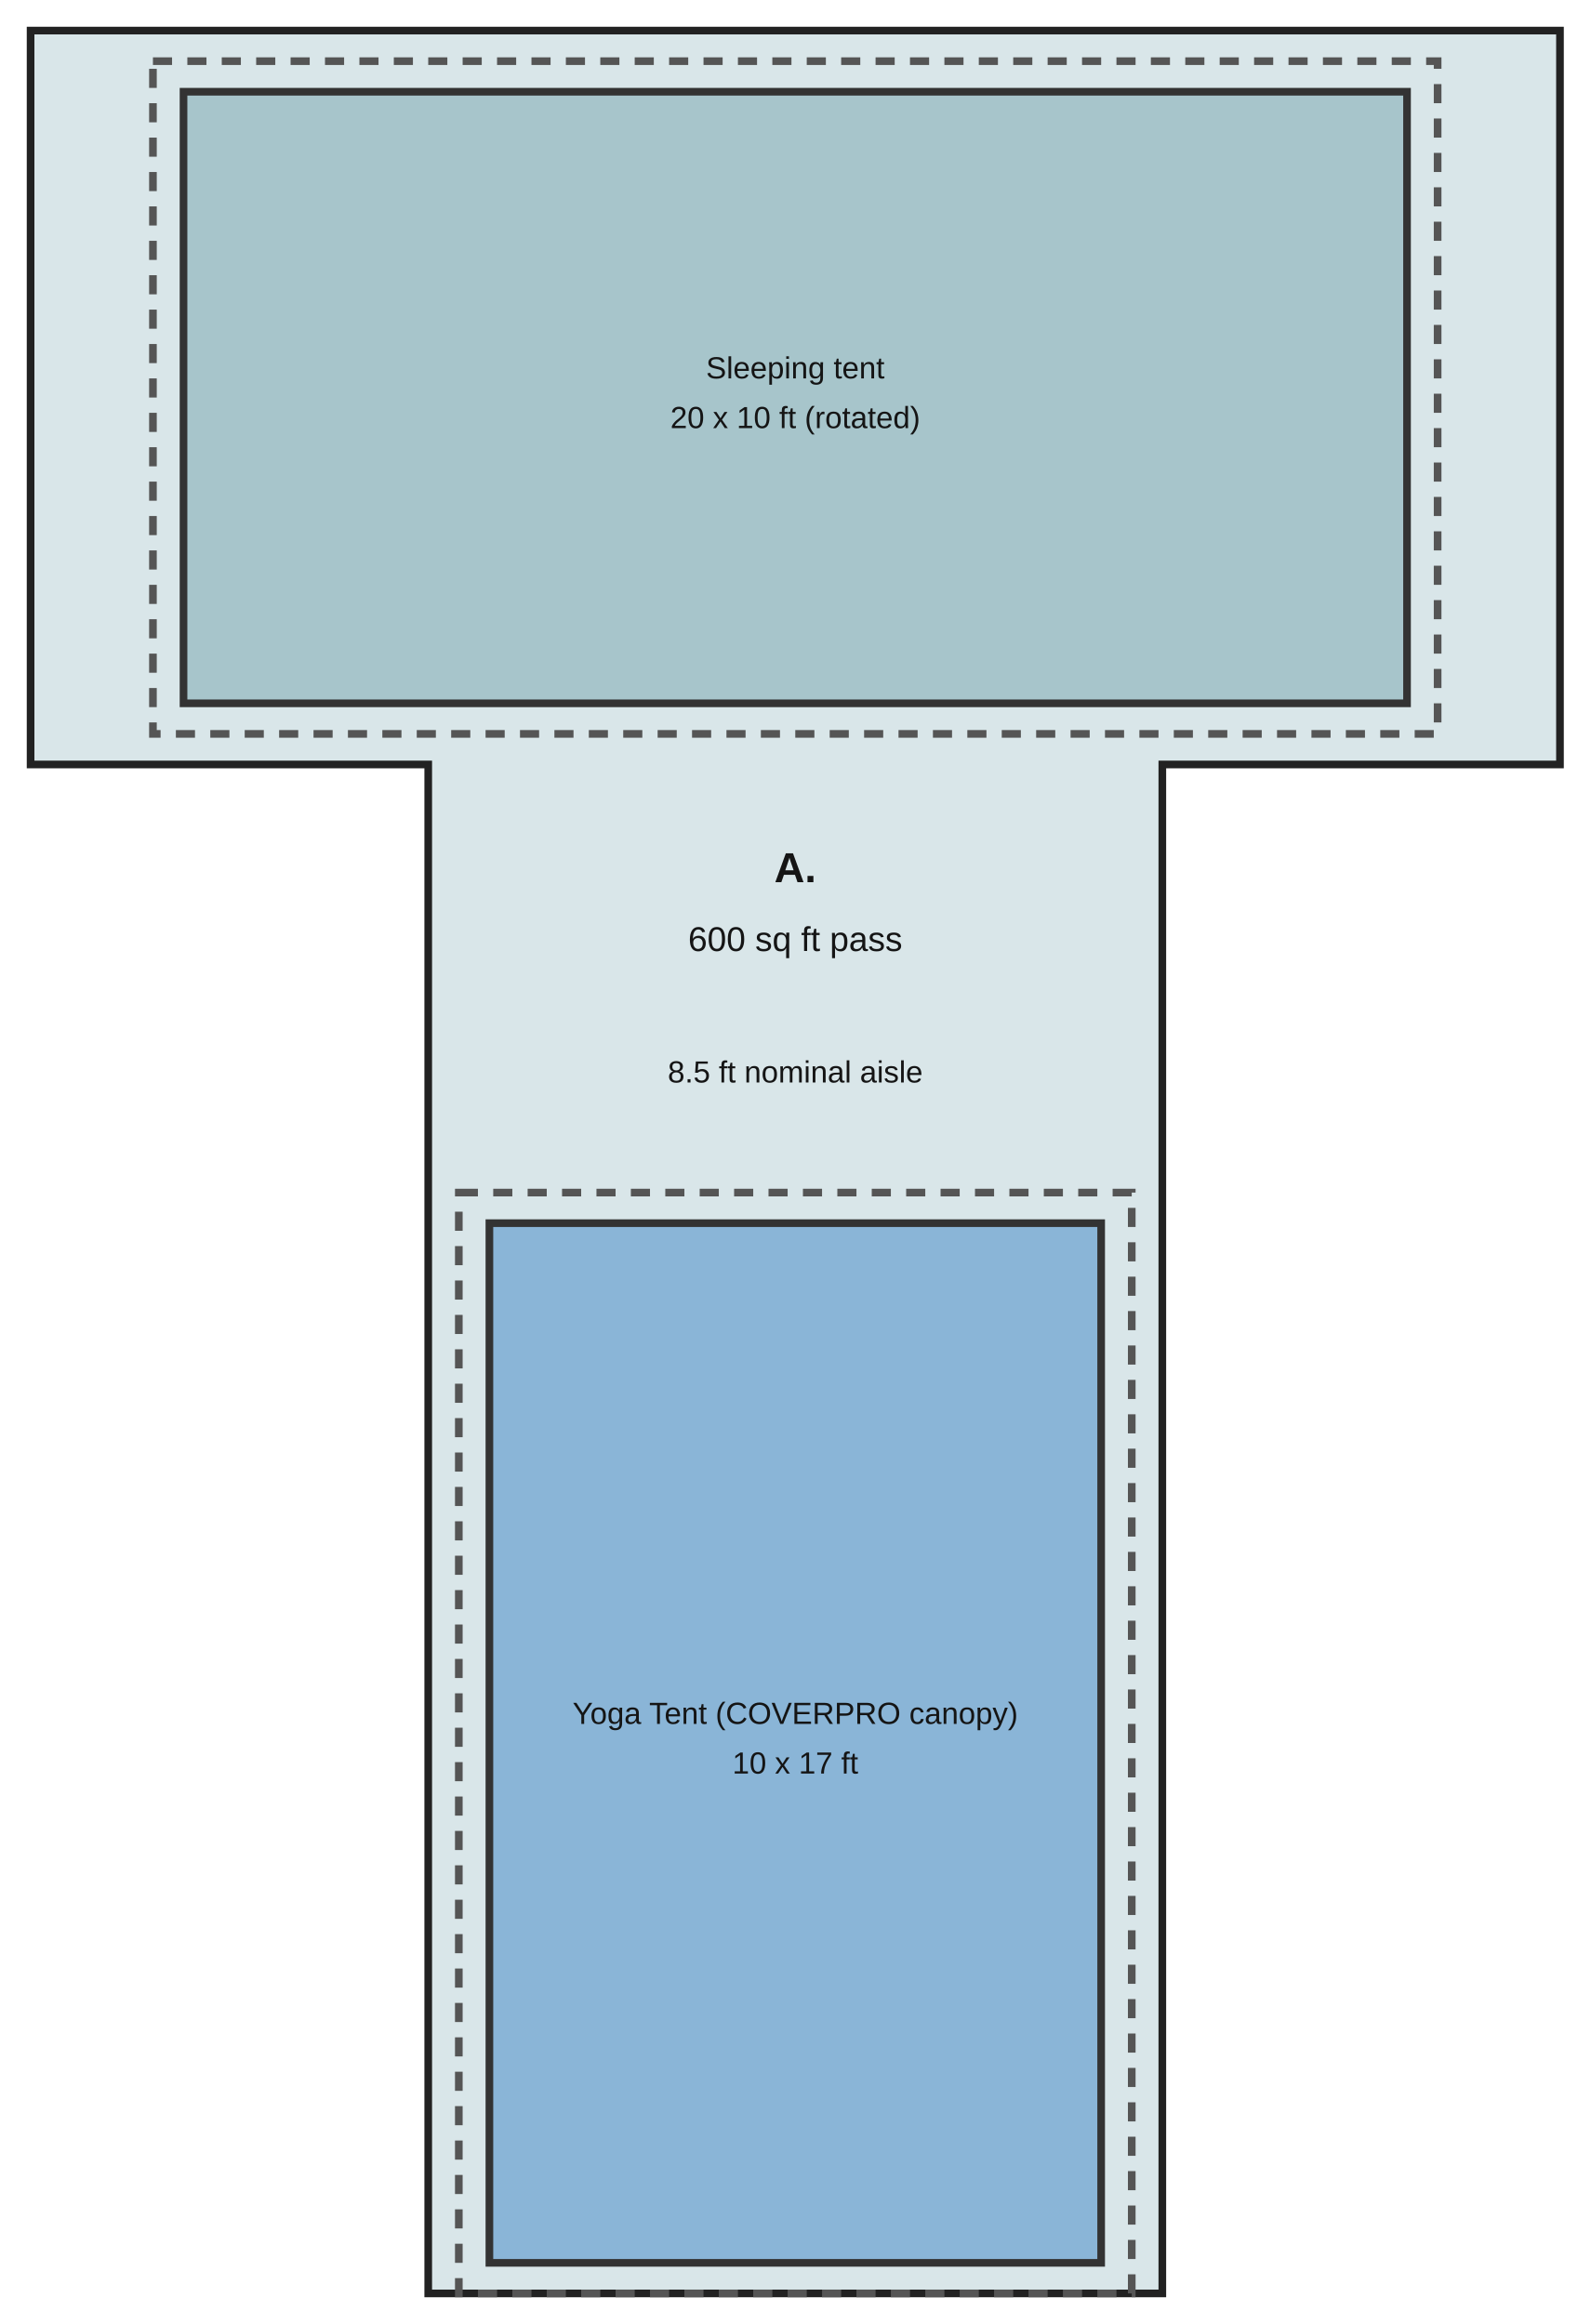
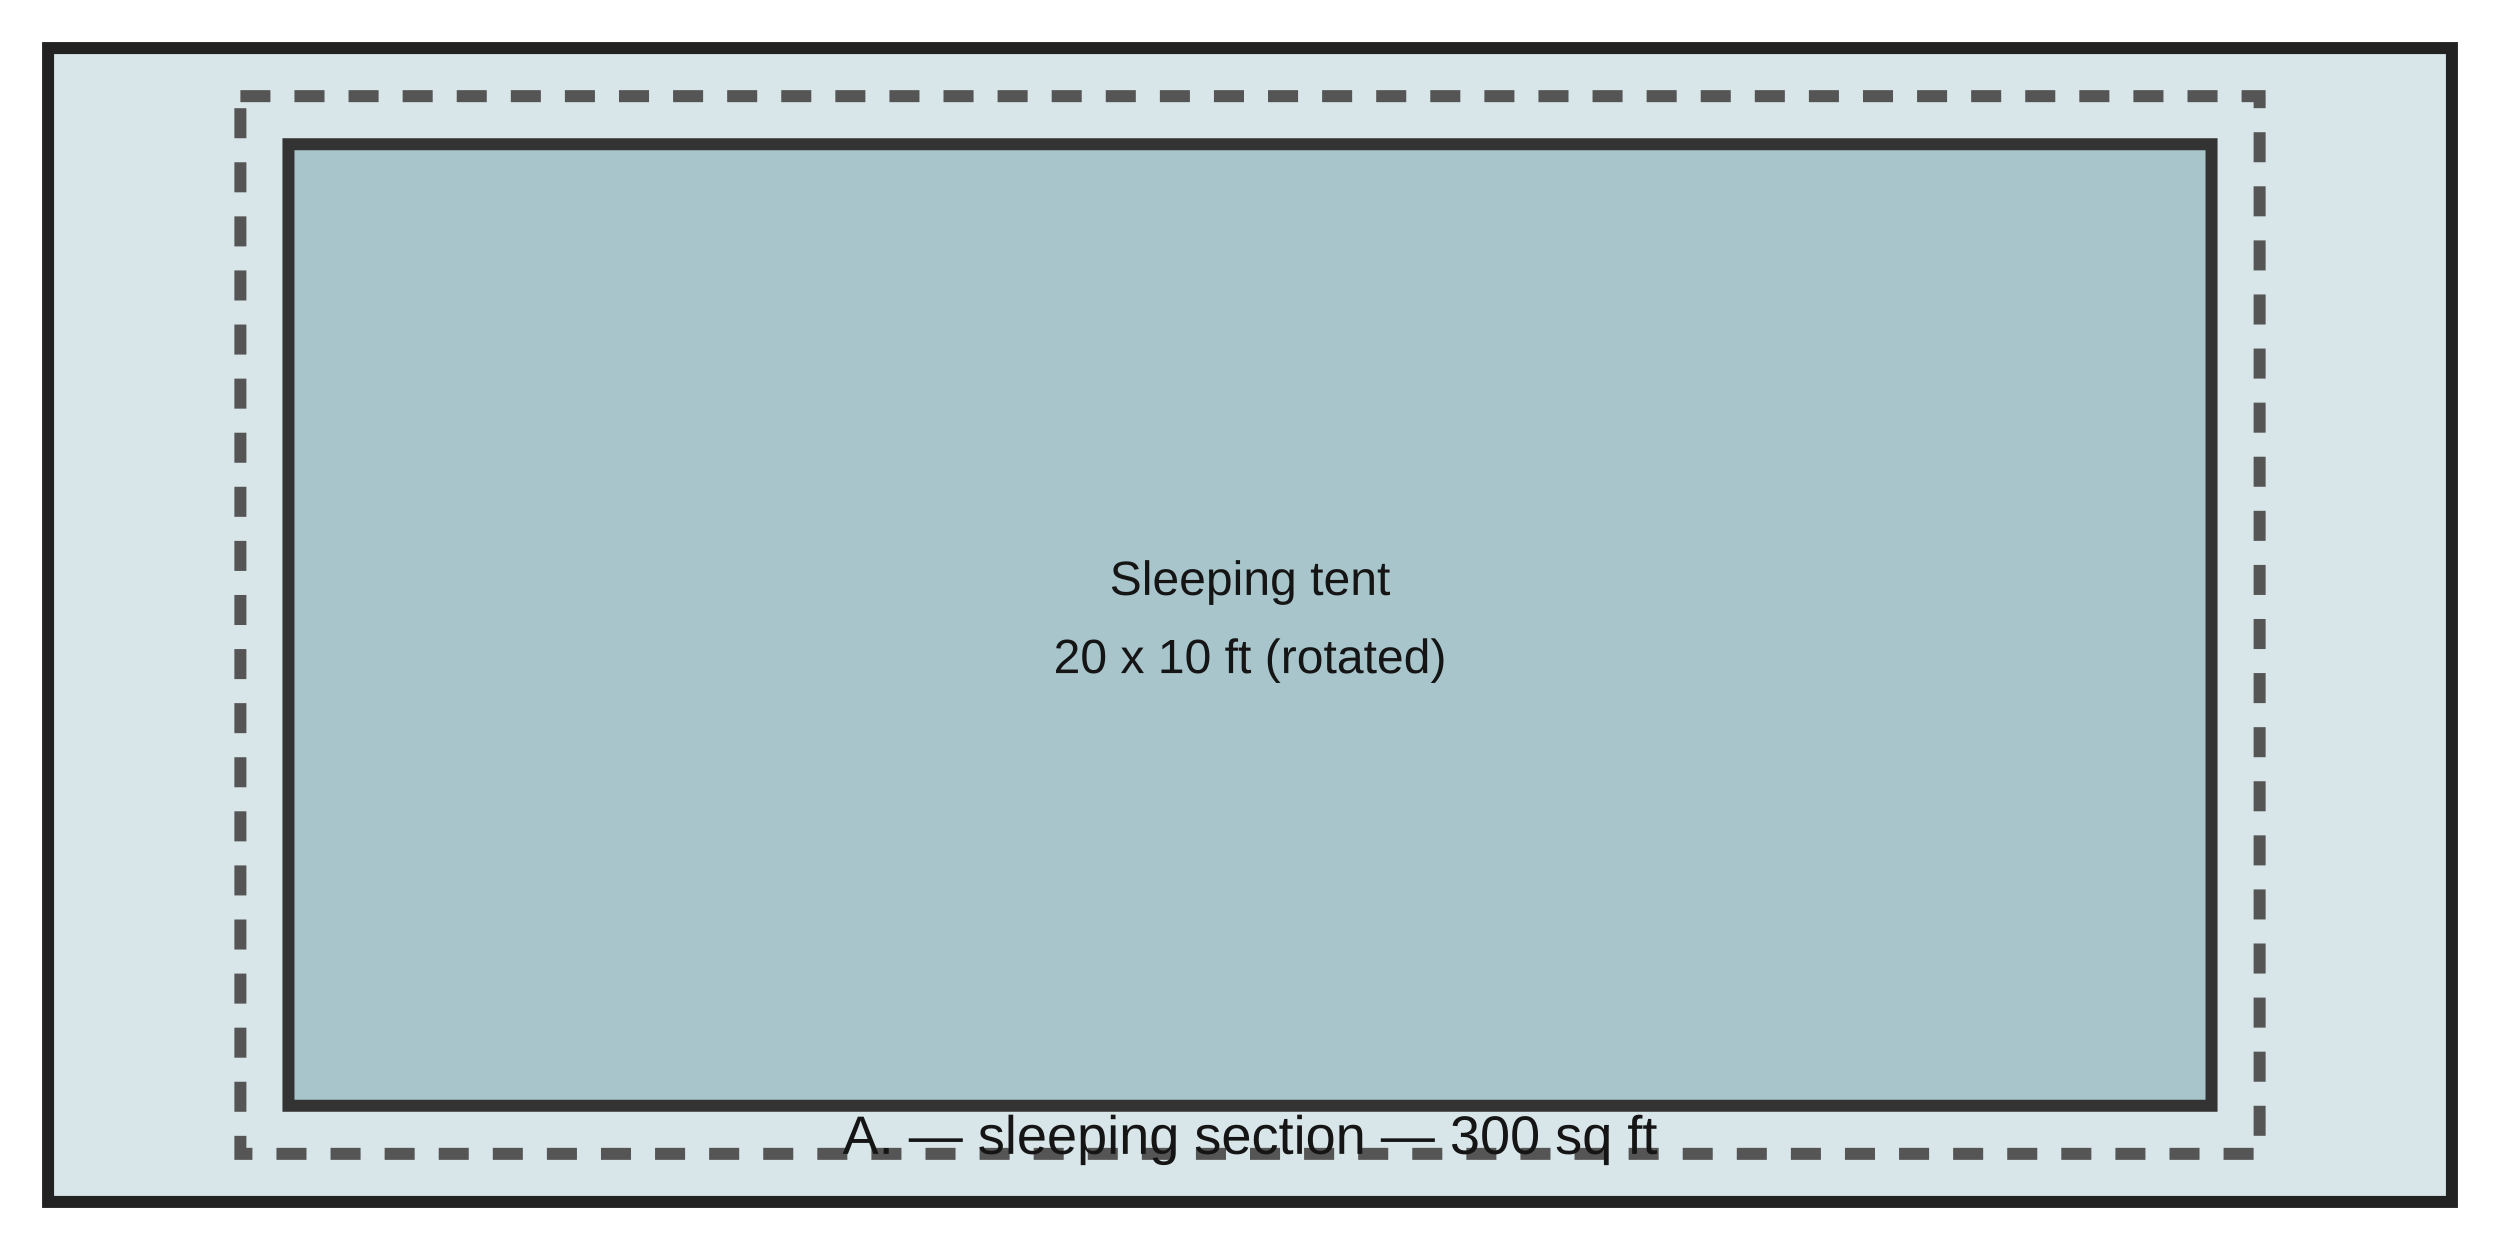
- <svg xmlns="http://www.w3.org/2000/svg" width="416" height="608" viewBox="0 0 416 608" role="img" aria-labelledby="title desc">
+ <svg xmlns="http://www.w3.org/2000/svg" width="416" height="208" viewBox="0 0 416 208" role="img" aria-labelledby="title desc">
  <defs>
    <style>
text{font-family:Arial,Helvetica,sans-serif;fill:#151515}
.title{font-size:15px;font-weight:700}.sub{font-size:9px}
.label{font-size:11px;font-weight:700}.small{font-size:9px}.tiny{font-size:8px}
.pass{stroke:#222;stroke-width:2;fill-opacity:.28}
.eq{stroke-width:2;fill-opacity:.5;stroke:#333}
.placeholder{stroke-width:2;stroke-dasharray:6 4;fill-opacity:.2;stroke:#333}
.clearance{fill:none;stroke:#555;stroke-width:2;stroke-dasharray:5 4}
</style>
  </defs>
-   <polygon points="8.0,8.0 408.0,8.0 408.0,200.0 304.0,200.0 304.0,600.0 112.0,600.0 112.0,200.0 8.0,200.0" class="pass" fill="#76a5af" />
+   <polygon points="8.0,8.0 408.0,8.0 408.0,200.0 8.0,200.0" class="pass" fill="#76a5af" />
  <polygon points="40.0,16.0 376.0,16.0 376.0,192.0 40.0,192.0" class="clearance" aria-label="Sleeping tent provisional clearance zone" />
  <polygon points="48.0,24.0 368.0,24.0 368.0,184.0 48.0,184.0" class="eq" fill="#76a5af" />
  <text x="208.0" y="99.0" text-anchor="middle" class="tiny">Sleeping tent</text>
  <text x="208.0" y="112.0" text-anchor="middle" class="tiny">20 x 10 ft (rotated)</text>
-   <polygon points="120.0,312.0 296.0,312.0 296.0,600.0 120.0,600.0" class="clearance" aria-label="Yoga Tent (COVERPRO canopy) provisional clearance zone" />
-   <polygon points="128.0,320.0 288.0,320.0 288.0,592.0 128.0,592.0" class="eq" fill="#3d85c6" />
-   <text x="208.0" y="451.0" text-anchor="middle" class="tiny">Yoga Tent (COVERPRO canopy)</text>
-   <text x="208.0" y="464.0" text-anchor="middle" class="tiny">10 x 17 ft</text>
-   <text x="208.0" y="283.2" text-anchor="middle" class="tiny">8.5 ft nominal aisle</text>
-   <text x="208.0" y="230.8" text-anchor="middle" class="label">A.</text>
-   <text x="208.0" y="248.8" text-anchor="middle" class="small">600 sq ft pass</text>
+   <text x="208.0" y="192.0" text-anchor="middle" class="small">A. — sleeping section — 300 sq ft</text>
</svg>
